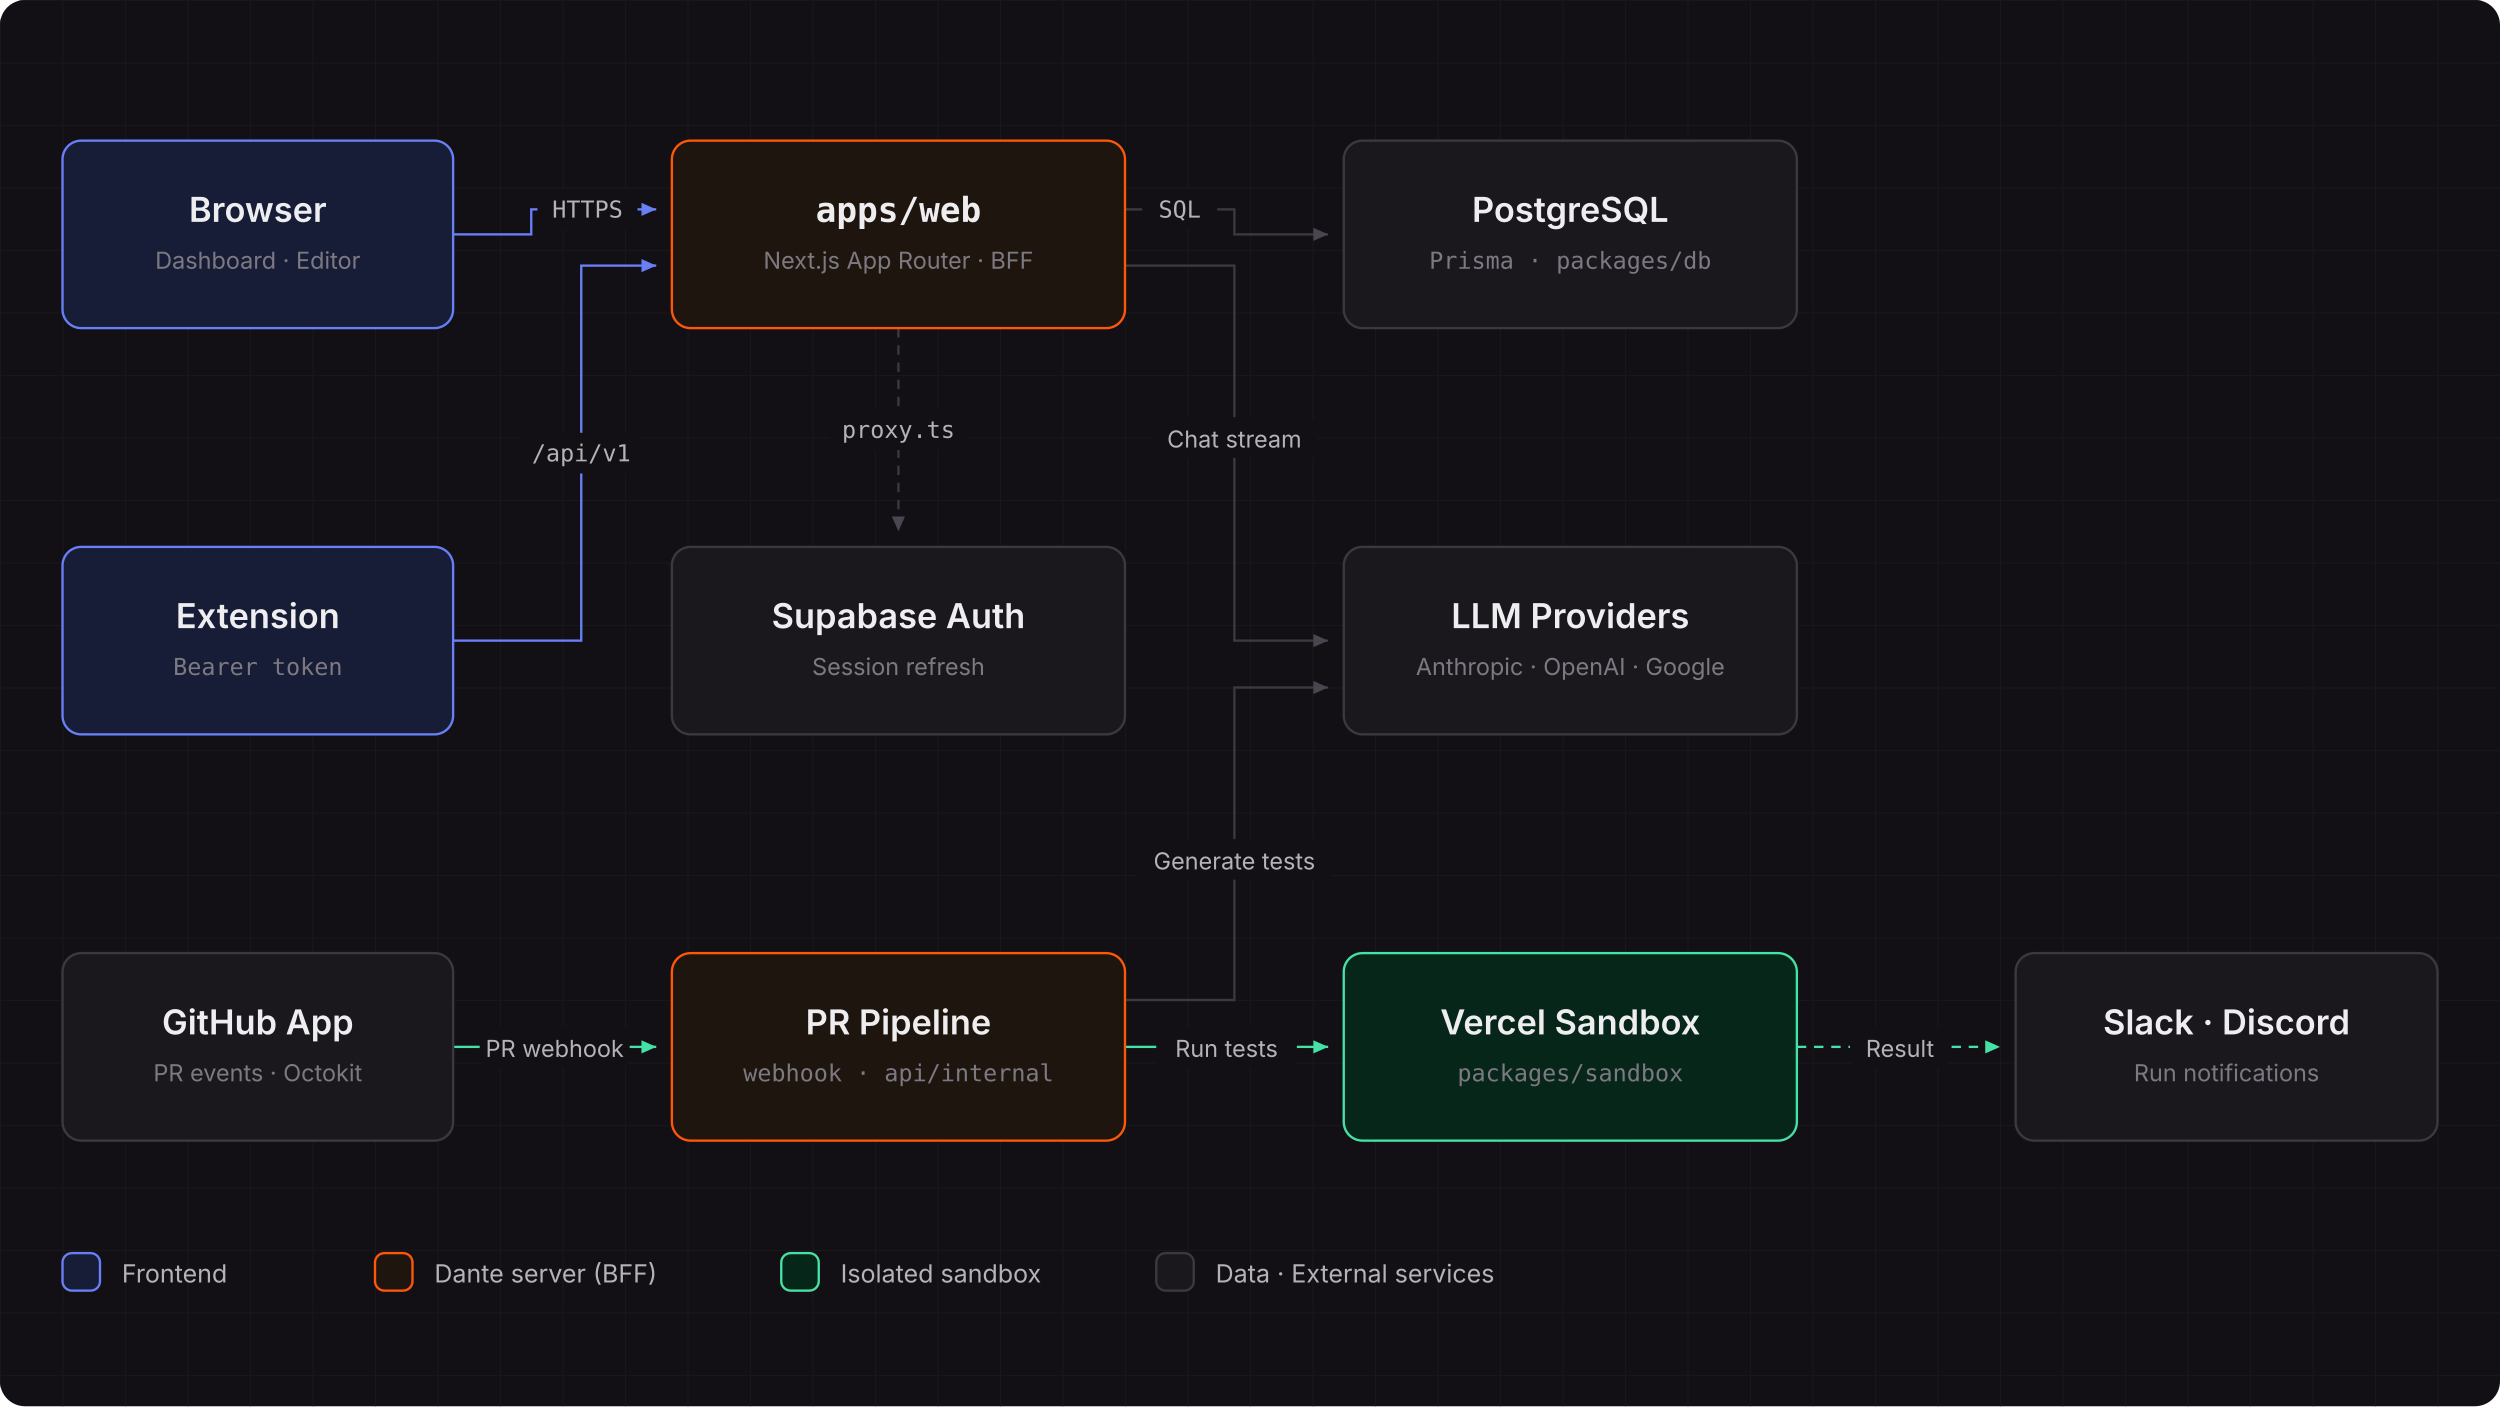
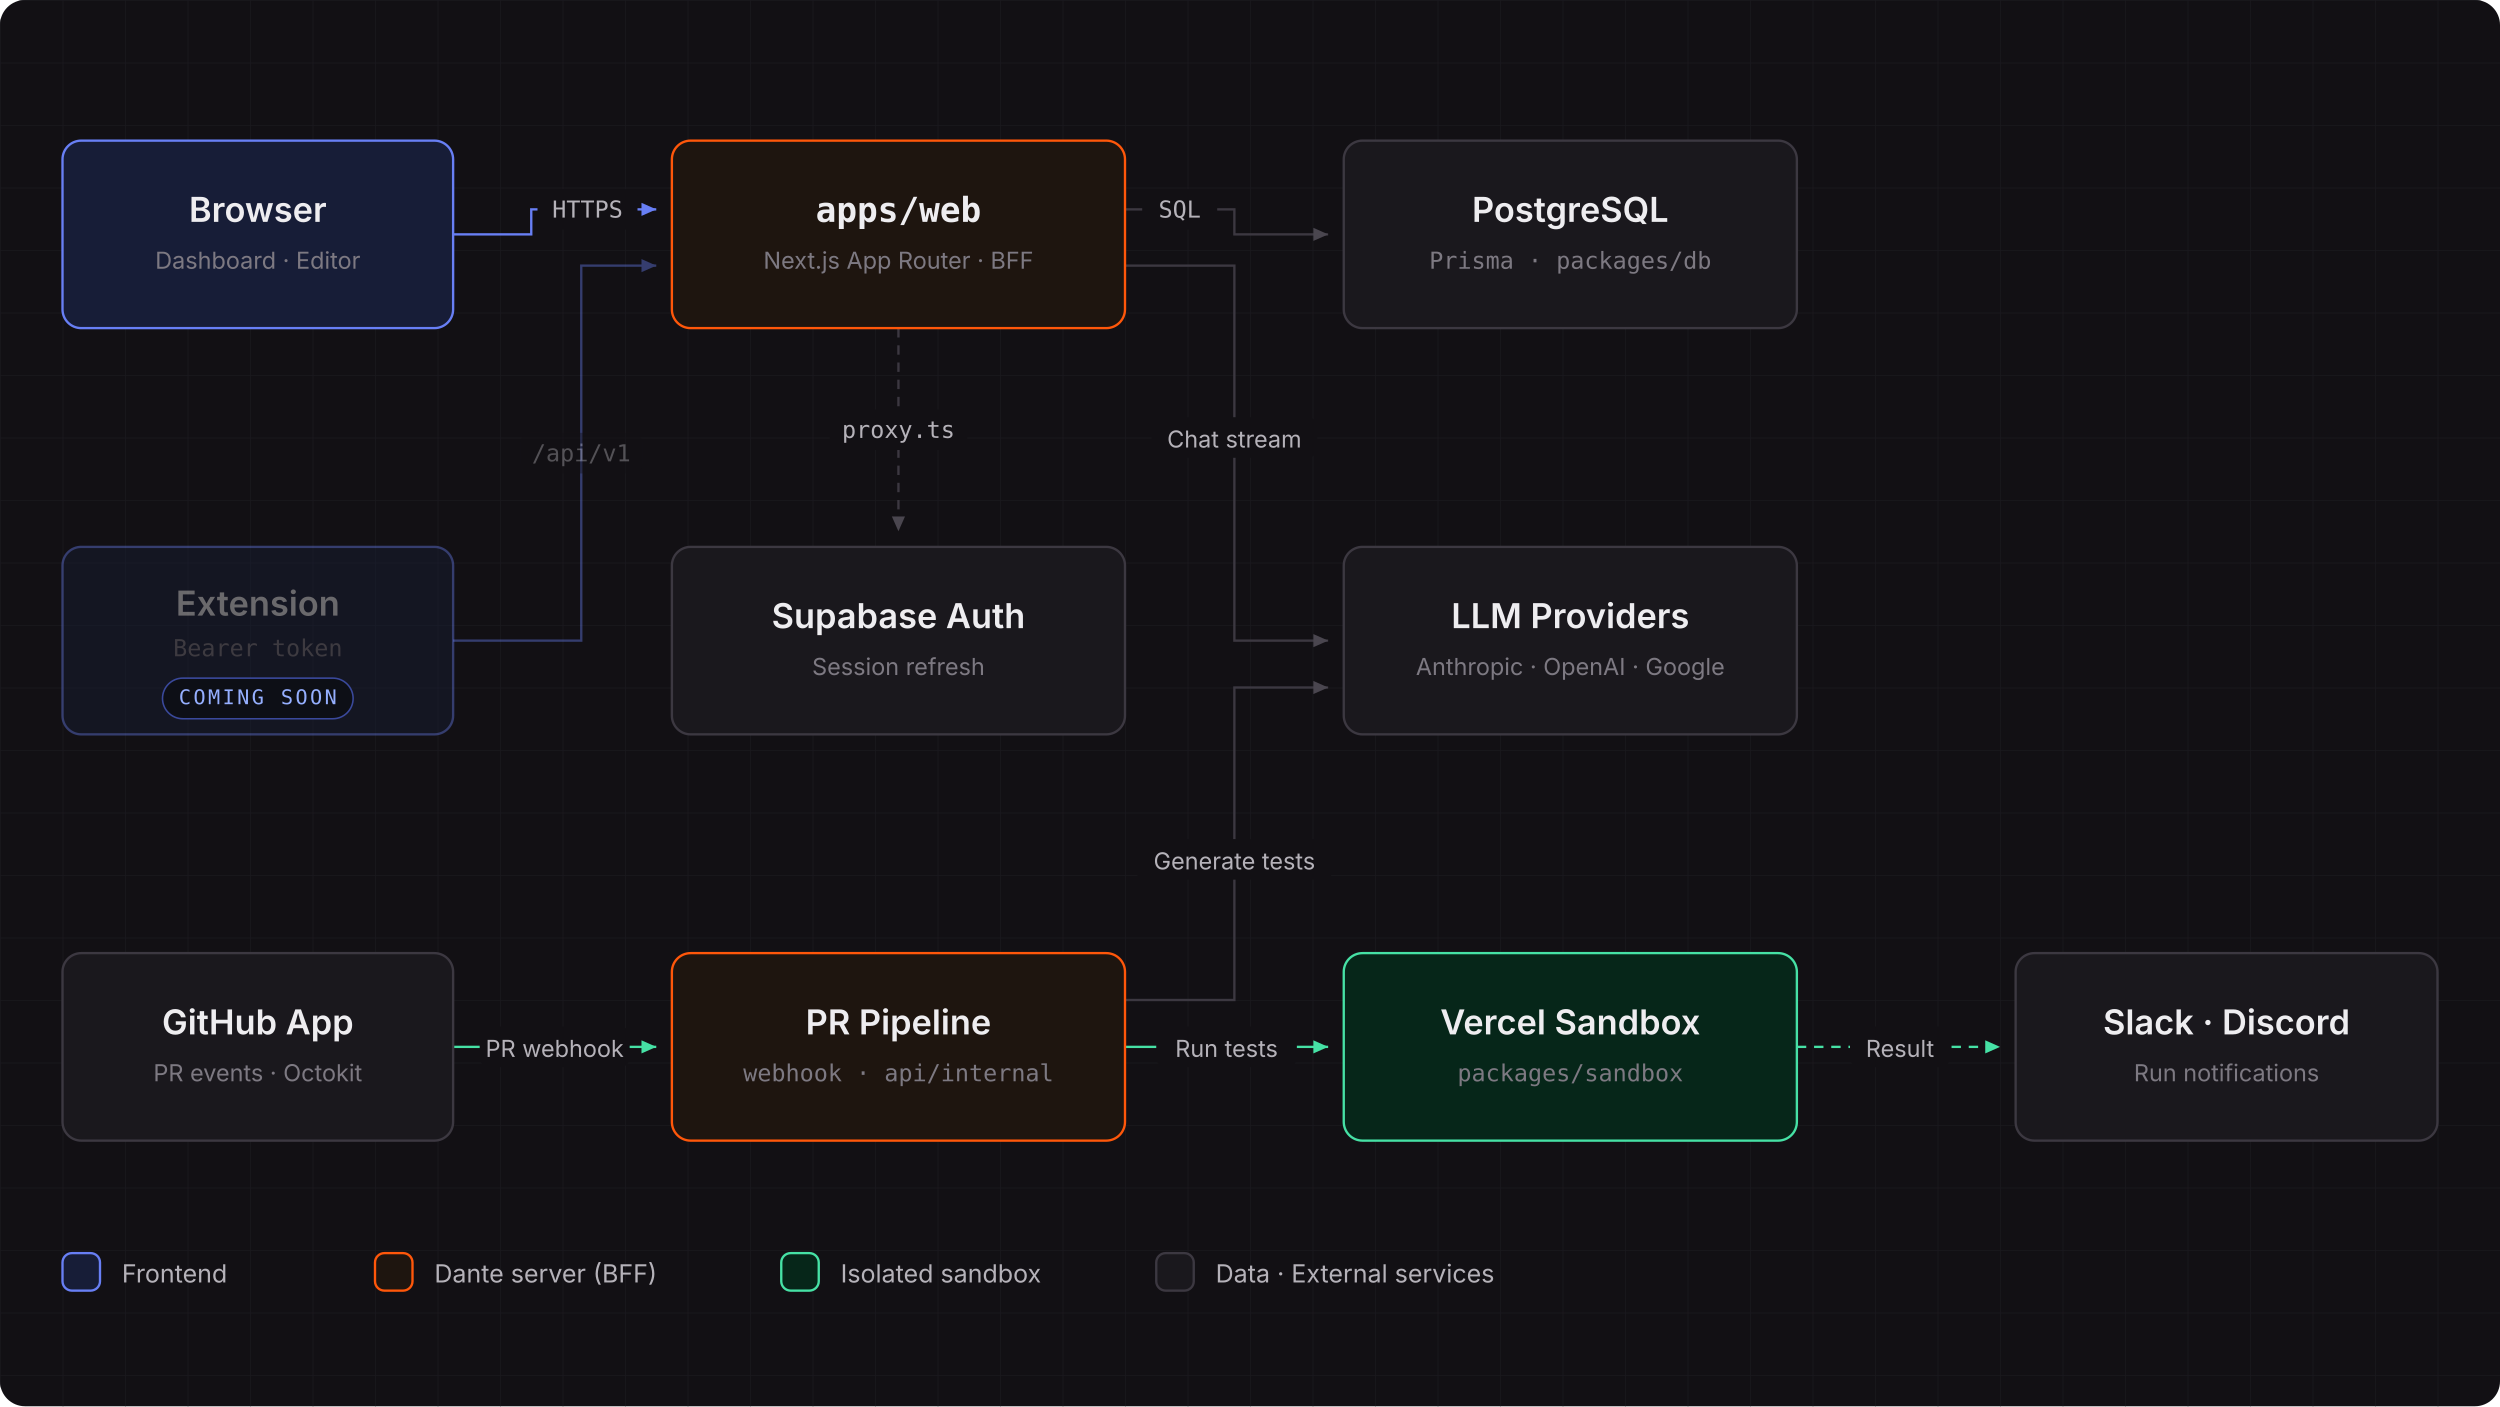
<svg xmlns="http://www.w3.org/2000/svg" viewBox="0 0 1600 900" width="1600" height="900" role="img" aria-label="Dante architecture">
  <defs>
    <pattern id="grid" width="40" height="40" patternUnits="userSpaceOnUse">
      <path d="M40 0H0V40" fill="none" stroke="#1A181D" stroke-width="1" />
    </pattern>
    <marker id="a-dim" viewBox="0 0 10 10" refX="9" refY="5" markerWidth="7" markerHeight="7" orient="auto-start-reverse">
      <path d="M0 1L9 5L0 9z" fill="#4A464F" />
    </marker>
    <marker id="a-mint" viewBox="0 0 10 10" refX="9" refY="5" markerWidth="7" markerHeight="7" orient="auto-start-reverse">
      <path d="M0 1L9 5L0 9z" fill="#46E1A5" />
    </marker>
    <marker id="a-cobalt" viewBox="0 0 10 10" refX="9" refY="5" markerWidth="7" markerHeight="7" orient="auto-start-reverse">
      <path d="M0 1L9 5L0 9z" fill="#687FF5" />
    </marker>
  </defs>
  <style>
    .t { font-family: "Geist", -apple-system, "Segoe UI", sans-serif; }
    .m { font-family: "Hack", ui-monospace, "SF Mono", Menlo, monospace; }
    .title { font-size: 22px; font-weight: 600; fill: #EEEDF0; }
    .sub { font-size: 15px; fill: #7D7982; }
    .edge-label { font-size: 15px; fill: #B5B2B9; }
    .legend { font-size: 16px; fill: #B5B2B9; }
    .box { stroke-width: 1.5; }
    .line { fill: none; stroke: #3C3841; stroke-width: 1.5; }
    .line-mint { fill: none; stroke: #46E1A5; stroke-width: 1.5; }
    .line-cobalt { fill: none; stroke: #687FF5; stroke-width: 1.5; }
    .pill { fill: #121014; }
  </style>
  <rect width="1600" height="900" rx="16" fill="#121014" />
  <rect width="1600" height="900" rx="16" fill="url(#grid)" />
  <path class="line-cobalt" d="M290 150 H340 V134 H420" marker-end="url(#a-cobalt)" />
-   <path class="line-cobalt" d="M290 410 H372 V170 H420" marker-end="url(#a-cobalt)" />
+   <path class="line-cobalt" d="M290 410 H372 V170 H420" marker-end="url(#a-cobalt)" opacity="0.4" />
  <path class="line" d="M720 134 H790 V150 H850" marker-end="url(#a-dim)" />
  <path class="line" d="M720 170 H790 V410 H850" marker-end="url(#a-dim)" />
  <path class="line" d="M575 210 V340" stroke-dasharray="6 5" marker-end="url(#a-dim)" />
  <path class="line-mint" d="M290 670 H420" marker-end="url(#a-mint)" />
  <path class="line" d="M720 640 H790 V440 H850" marker-end="url(#a-dim)" />
  <path class="line-mint" d="M720 670 H850" marker-end="url(#a-mint)" />
  <path class="line-mint" d="M1150 670 H1280" stroke-dasharray="6 5" marker-end="url(#a-mint)" />
  <g text-anchor="middle" dominant-baseline="middle">
    <rect class="pill" x="344" y="121" width="64" height="26" rx="6" />
    <text class="m edge-label" x="376" y="135">HTTPS</text>
-     <rect class="pill" x="333" y="277" width="78" height="26" rx="6" />
-     <text class="m edge-label" x="372" y="291">/api/v1</text>
+     <g opacity="0.4">
+       <rect class="pill" x="333" y="277" width="78" height="26" rx="6" />
+       <text class="m edge-label" x="372" y="291">/api/v1</text>
+     </g>
    <rect class="pill" x="731" y="121" width="48" height="26" rx="6" />
    <text class="m edge-label" x="755" y="135">SQL</text>
    <rect class="pill" x="737" y="267" width="106" height="26" rx="6" />
    <text class="t edge-label" x="790" y="281">Chat stream</text>
    <rect class="pill" x="531" y="262" width="88" height="26" rx="6" />
    <text class="m edge-label" x="575" y="276">proxy.ts</text>
    <rect class="pill" x="307" y="657" width="96" height="26" rx="6" />
    <text class="t edge-label" x="355" y="671">PR webhook</text>
    <rect class="pill" x="727" y="537" width="126" height="26" rx="6" />
    <text class="t edge-label" x="790" y="551">Generate tests</text>
    <rect class="pill" x="740" y="657" width="90" height="26" rx="6" />
    <text class="t edge-label" x="785" y="671">Run tests</text>
    <rect class="pill" x="1184" y="657" width="64" height="26" rx="6" />
    <text class="t edge-label" x="1216" y="671">Result</text>
  </g>
  <g text-anchor="middle">
    <rect class="box" x="40" y="90" width="250" height="120" rx="12" fill="#171D37" stroke="#687FF5" />
    <text class="t title" x="165" y="142">Browser</text>
    <text class="t sub" x="165" y="172">Dashboard · Editor</text>
-     <rect class="box" x="40" y="350" width="250" height="120" rx="12" fill="#171D37" stroke="#687FF5" />
-     <text class="t title" x="165" y="402">Extension</text>
-     <text class="m sub" x="165" y="432">Bearer token</text>
+     <g opacity="0.4">
+       <rect class="box" x="40" y="350" width="250" height="120" rx="12" fill="#171D37" stroke="#687FF5" />
+       <text class="t title" x="165" y="394">Extension</text>
+       <text class="m sub" x="165" y="420">Bearer token</text>
+     </g>
+     <rect x="104" y="434" width="122" height="26" rx="13" fill="#0D0F16" stroke="#3A499C" stroke-width="1" />
+     <text class="m" x="165" y="447" font-size="13" letter-spacing="1.5" fill="#95AFFF" dominant-baseline="middle">COMING SOON</text>
    <rect class="box" x="430" y="90" width="290" height="120" rx="12" fill="#1E150F" stroke="#FF570A" />
    <text class="m title" x="575" y="142">apps/web</text>
    <text class="t sub" x="575" y="172">Next.js App Router · BFF</text>
    <rect class="box" x="430" y="610" width="290" height="120" rx="12" fill="#1E150F" stroke="#FF570A" />
    <text class="t title" x="575" y="662">PR Pipeline</text>
    <text class="m sub" x="575" y="692">webhook · api/internal</text>
    <rect class="box" x="860" y="610" width="290" height="120" rx="12" fill="#062619" stroke="#46E1A5" />
    <text class="t title" x="1005" y="662">Vercel Sandbox</text>
    <text class="m sub" x="1005" y="692">packages/sandbox</text>
    <rect class="box" x="860" y="90" width="290" height="120" rx="12" fill="#1A181D" stroke="#3C3841" />
    <text class="t title" x="1005" y="142">PostgreSQL</text>
    <text class="m sub" x="1005" y="172">Prisma · packages/db</text>
    <rect class="box" x="430" y="350" width="290" height="120" rx="12" fill="#1A181D" stroke="#3C3841" />
    <text class="t title" x="575" y="402">Supabase Auth</text>
    <text class="t sub" x="575" y="432">Session refresh</text>
    <rect class="box" x="860" y="350" width="290" height="120" rx="12" fill="#1A181D" stroke="#3C3841" />
    <text class="t title" x="1005" y="402">LLM Providers</text>
    <text class="t sub" x="1005" y="432">Anthropic · OpenAI · Google</text>
    <rect class="box" x="40" y="610" width="250" height="120" rx="12" fill="#1A181D" stroke="#3C3841" />
    <text class="t title" x="165" y="662">GitHub App</text>
    <text class="t sub" x="165" y="692">PR events · Octokit</text>
    <rect class="box" x="1290" y="610" width="270" height="120" rx="12" fill="#1A181D" stroke="#3C3841" />
    <text class="t title" x="1425" y="662">Slack · Discord</text>
    <text class="t sub" x="1425" y="692">Run notifications</text>
  </g>
  <g>
    <rect x="40" y="802" width="24" height="24" rx="6" fill="#171D37" stroke="#687FF5" stroke-width="1.5" />
    <text class="t legend" x="78" y="815" dominant-baseline="middle">Frontend</text>
    <rect x="240" y="802" width="24" height="24" rx="6" fill="#1E150F" stroke="#FF570A" stroke-width="1.5" />
    <text class="t legend" x="278" y="815" dominant-baseline="middle">Dante server (BFF)</text>
    <rect x="500" y="802" width="24" height="24" rx="6" fill="#062619" stroke="#46E1A5" stroke-width="1.5" />
    <text class="t legend" x="538" y="815" dominant-baseline="middle">Isolated sandbox</text>
    <rect x="740" y="802" width="24" height="24" rx="6" fill="#1A181D" stroke="#3C3841" stroke-width="1.5" />
    <text class="t legend" x="778" y="815" dominant-baseline="middle">Data · External services</text>
  </g>
</svg>
